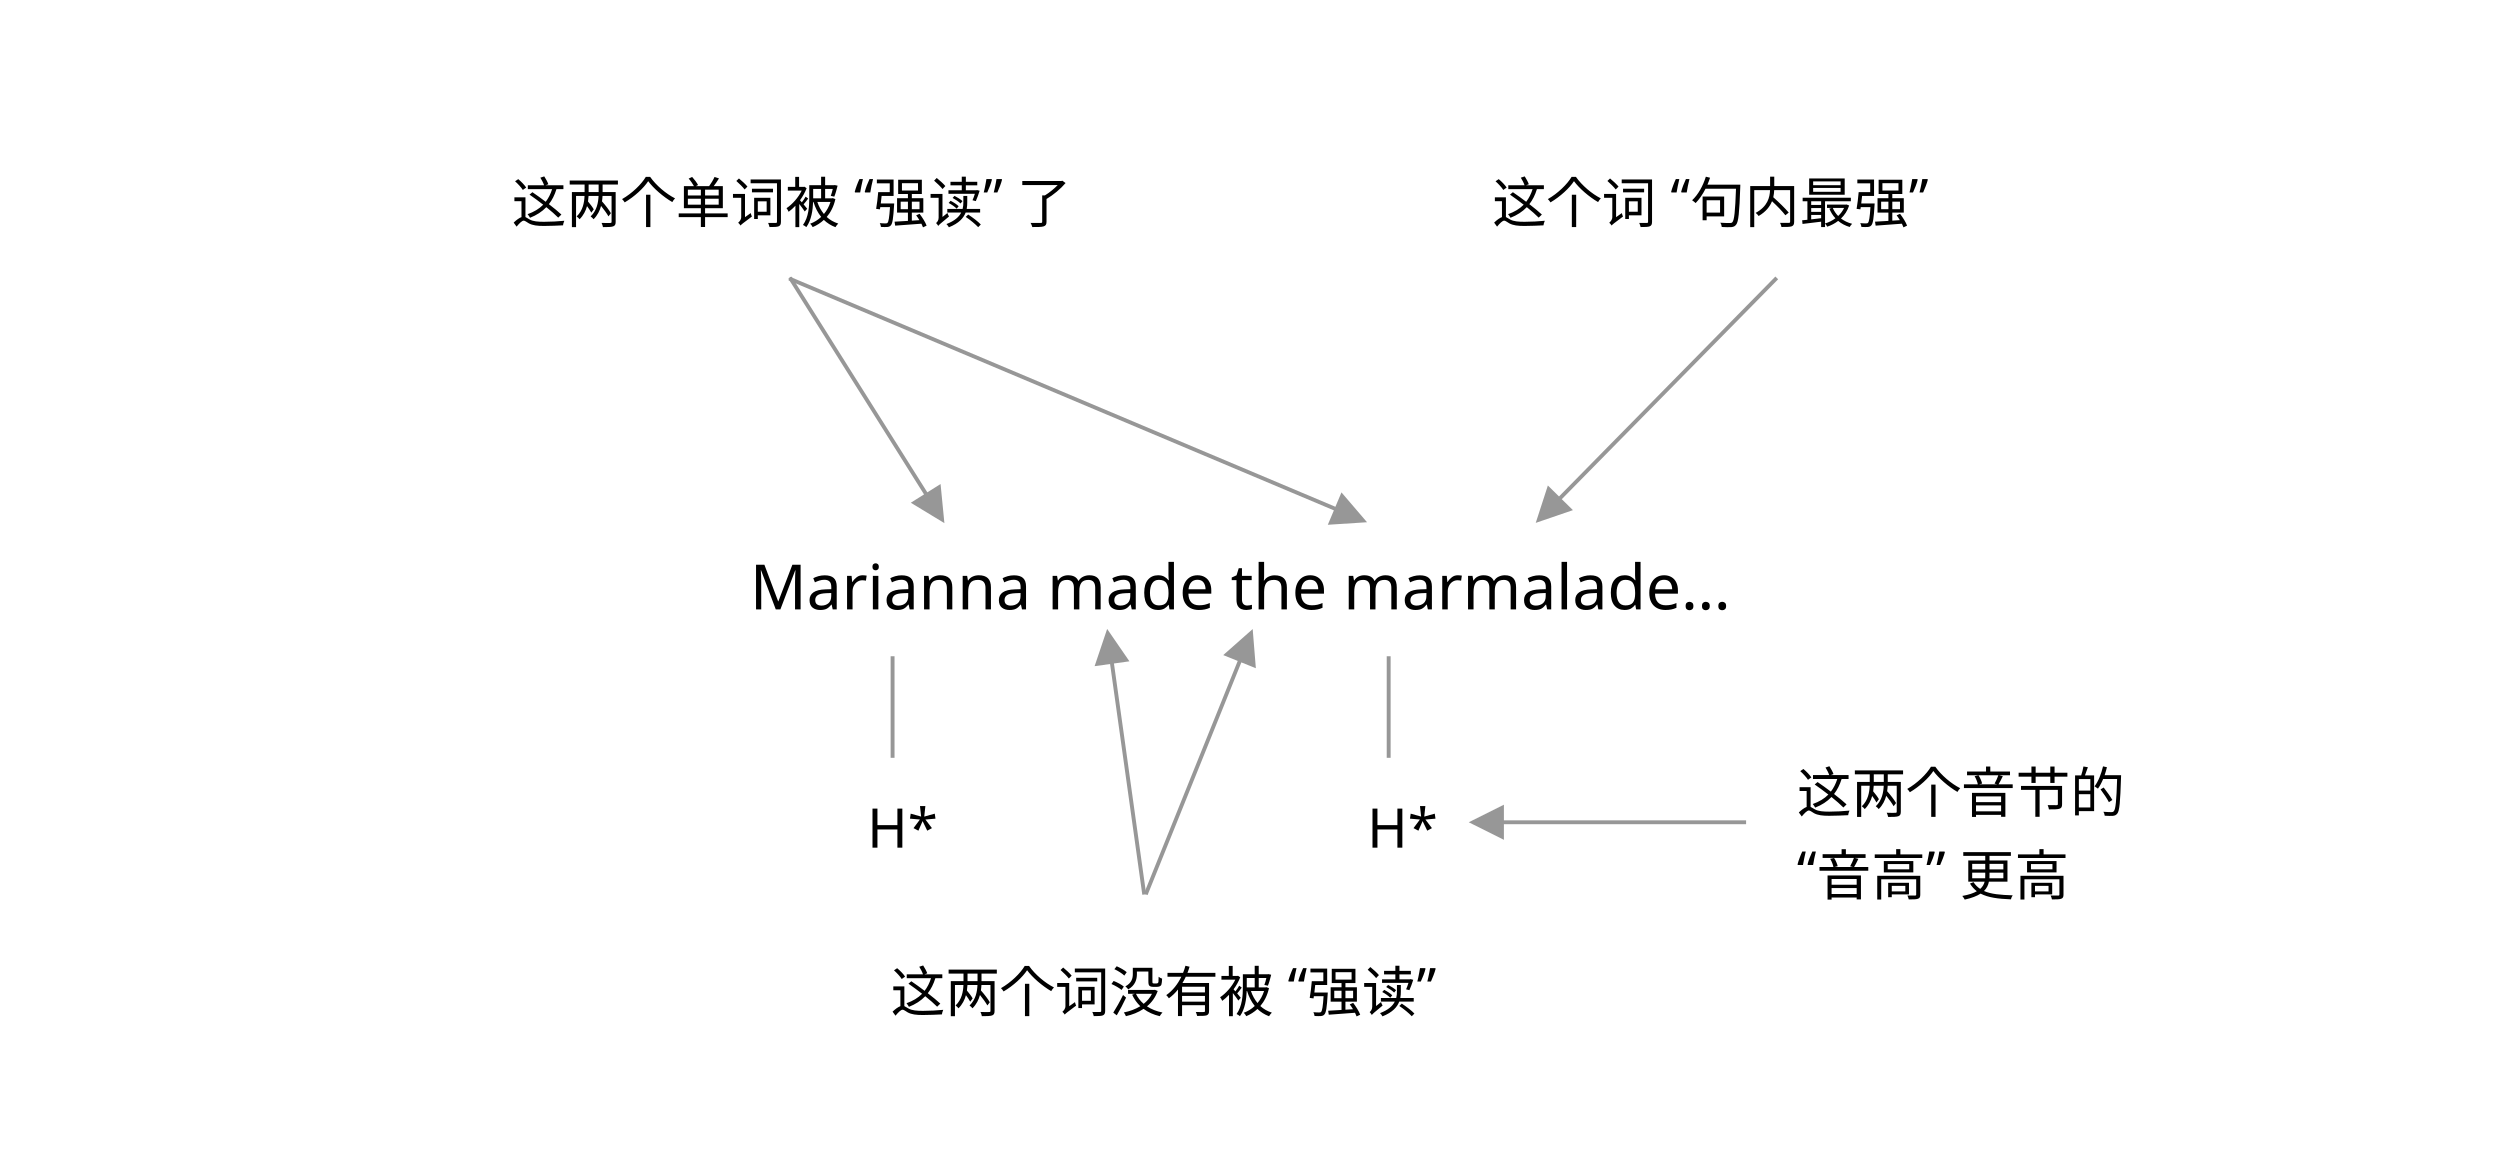
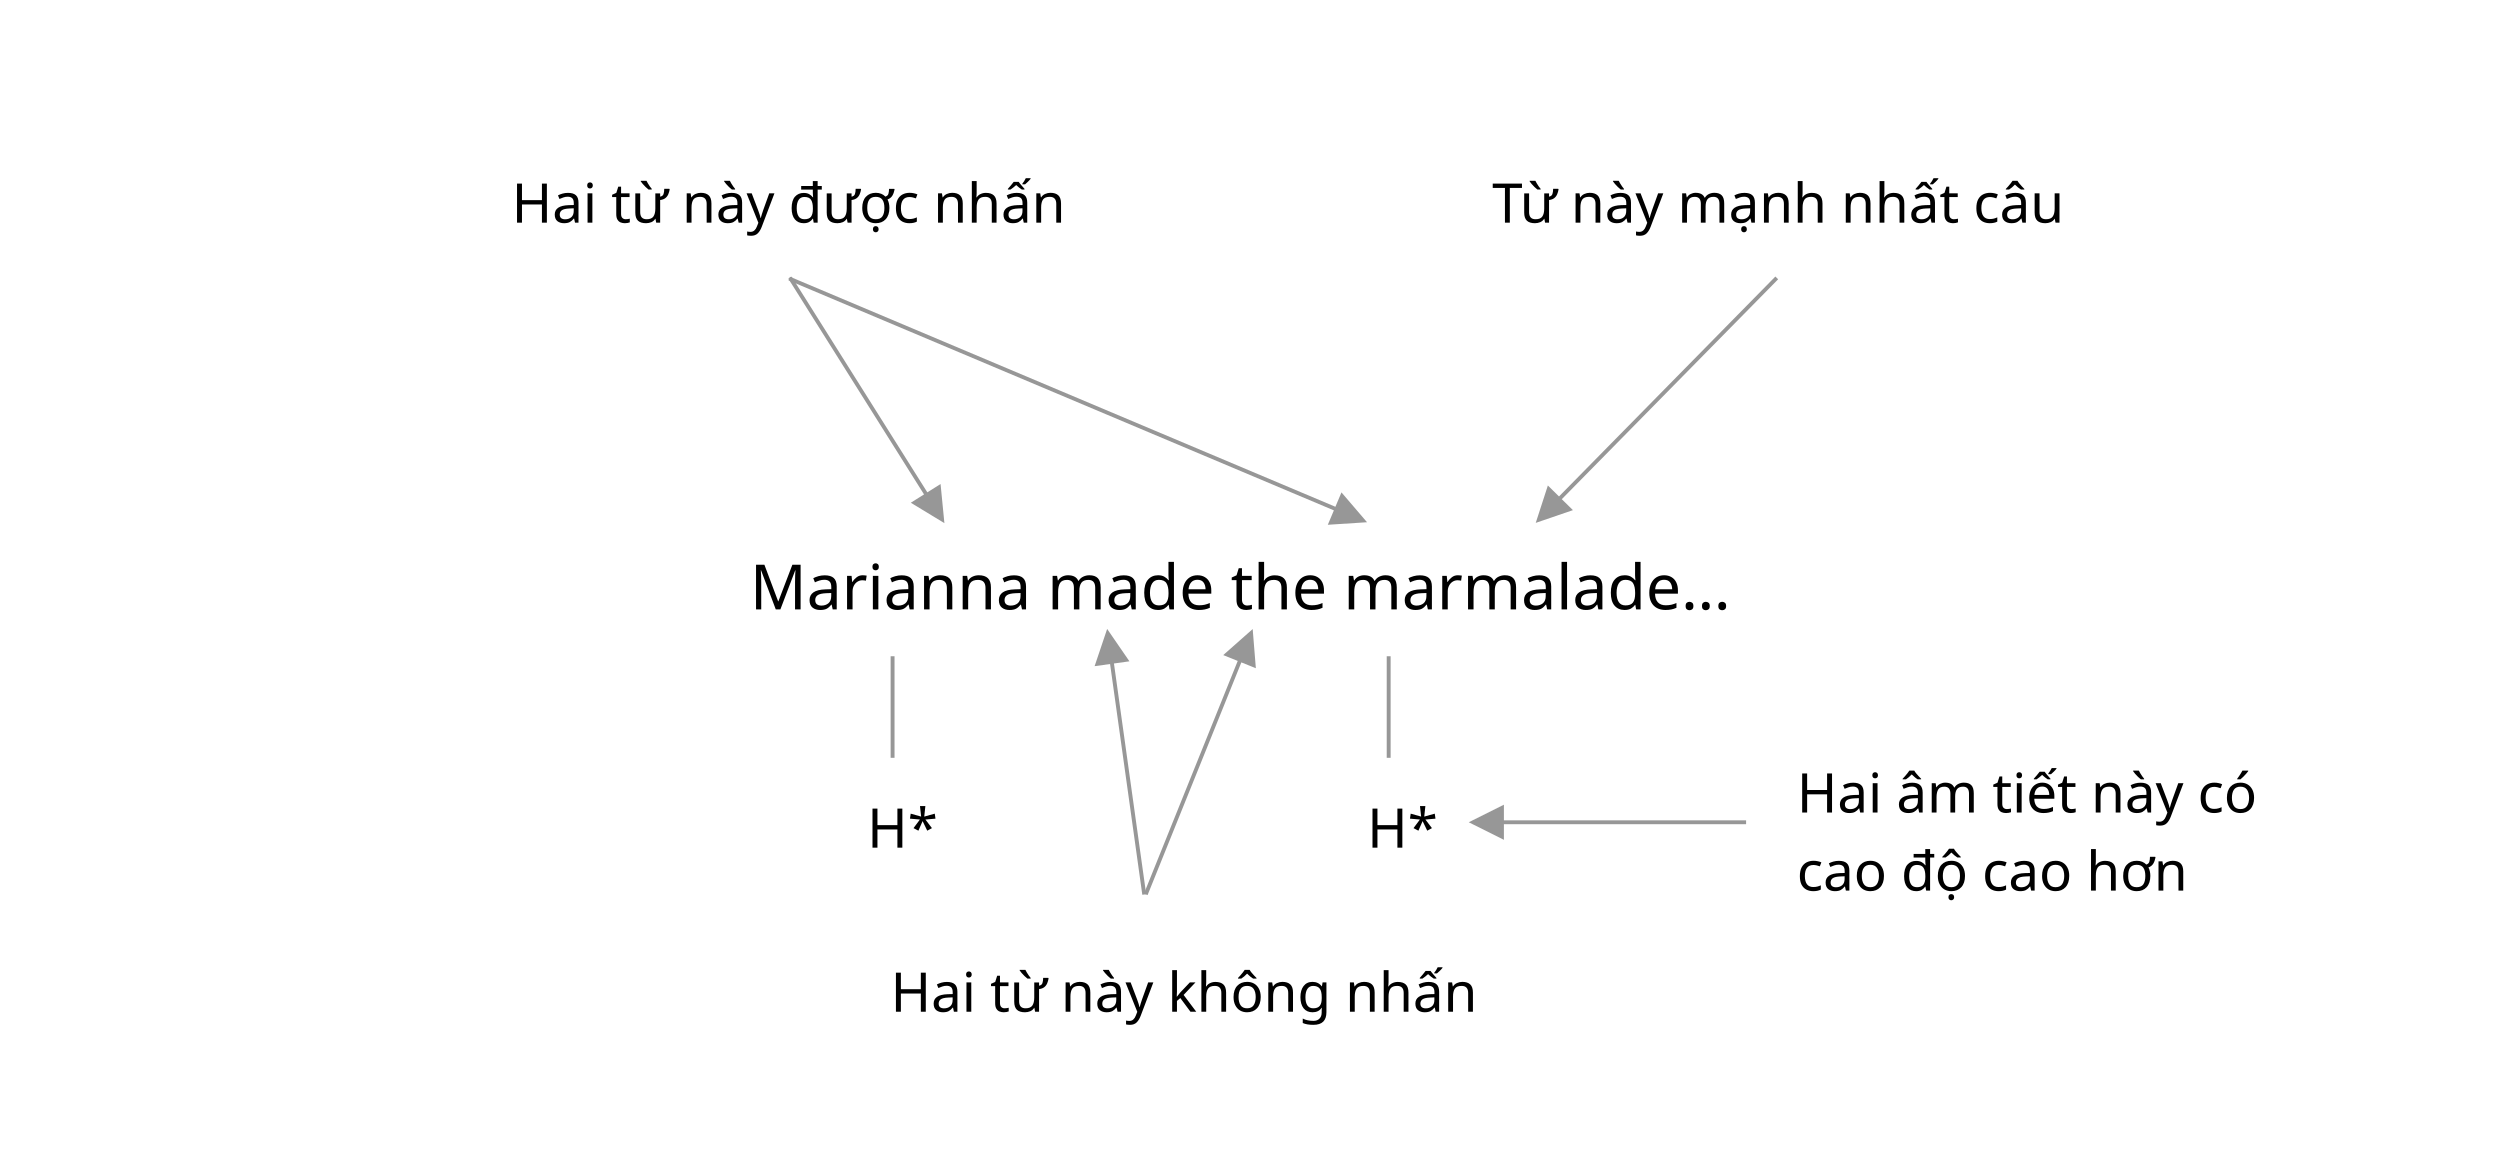
<svg xmlns="http://www.w3.org/2000/svg" width="640px" height="300px" viewBox="0 0 640 300" version="1.1">
  <g id="nuclear-accented-words" stroke="none" stroke-width="1" fill="none" fill-rule="evenodd">
    <g id="Group" transform="translate(131, 42)">
      <text id="Marianna-made-the-ma" font-family="PingFangSC-Light, PingFang SC" font-size="16" font-weight="300" fill="#000000">
        <tspan x="61" y="114">Marianna made the marmalade…</tspan>
      </text>
-       <text id="这两个单词被-“强读”-了" font-family="PingFangSC-Regular, PingFang SC" font-size="14" font-weight="normal" fill="#000000">
-         <tspan x="0" y="15">这两个单词被 “强读” 了</tspan>
+       <text id="two-words-are-stressed" font-family="PingFangSC-Regular, PingFang SC" font-size="14" font-weight="normal" fill="#000000">
+         <tspan x="0" y="15">Hai từ này được nhấn</tspan>
      </text>
      <path id="Line" d="M71.657,28.811 L71.923,29.234 L106.397,84.039 L109.783,81.909 L110.766,91.923 L102.165,86.701 L105.551,84.571 L71.077,29.766 L70.811,29.343 L71.657,28.811 Z" fill="#979797" fill-rule="nonzero" />
      <path id="Line-Copy" d="M71.234,28.845 L71.694,29.039 L210.862,87.735 L212.417,84.05 L218.961,91.694 L208.919,92.343 L210.473,88.657 L71.306,29.961 L70.845,29.766 L71.234,28.845 Z" fill="#979797" fill-rule="nonzero" />
      <path id="Line-Copy-4" d="M161.432,119.016 L162.423,119.155 L162.354,119.65 L154.171,178.231 L158.133,178.785 L152.431,187.076 L149.219,177.54 L153.181,178.092 L161.363,119.511 L161.432,119.016 Z" transform="translate(157.3999, 153.0403) scale(1, -1) translate(-157.3999, -153.0403)" fill="#979797" fill-rule="nonzero" />
      <path id="Line-Copy-3" d="M162.777,118.93 L162.964,119.394 L186.786,178.509 L190.497,177.015 L189.687,187.044 L182.149,180.379 L185.859,178.883 L162.036,119.768 L161.849,119.304 L162.777,118.93 Z" transform="translate(175.7584, 153.0403) scale(1, -1) translate(-175.7584, -153.0403)" fill="#979797" fill-rule="nonzero" />
      <path id="Line-Copy-2" d="M323.494,28.793 L324.207,29.494 L323.856,29.851 L268.817,85.791 L271.669,88.597 L262.149,91.856 L265.254,82.285 L268.105,85.089 L323.144,29.149 L323.494,28.793 Z" fill="#979797" fill-rule="nonzero" />
      <path id="Line-Copy-5" d="M254,164 L254,168 L316,168 L316,169 L254,169 L254,173 L245,168.5 L254,164 Z" fill="#979797" fill-rule="nonzero" />
-       <text id="这个词-“句内最强”" font-family="PingFangSC-Regular, PingFang SC" font-size="14" font-weight="normal" fill="#000000">
-         <tspan x="251" y="15">这个词 “句内最强”</tspan>
+       <text id="strongest-word-in-sentence" font-family="PingFangSC-Regular, PingFang SC" font-size="14" font-weight="normal" fill="#000000">
+         <tspan x="251" y="15">Từ này mạnh nhất câu</tspan>
      </text>
-       <text id="这两个词没有被-“强读”" font-family="PingFangSC-Regular, PingFang SC" font-size="14" font-weight="normal" fill="#000000">
-         <tspan x="97" y="217">这两个词没有被 “强读”</tspan>
+       <text id="two-words-are-not-stressed" font-family="PingFangSC-Regular, PingFang SC" font-size="14" font-weight="normal" fill="#000000">
+         <tspan x="97" y="217">Hai từ này không nhấn</tspan>
      </text>
      <line x1="97.5" y1="126.5" x2="97.5" y2="151.5" id="Line-2" stroke="#979797" stroke-linecap="square" />
      <text id="H*" font-family="STKaiti" font-size="14" font-weight="normal" fill="#000000">
        <tspan x="91" y="175">H*</tspan>
      </text>
      <line x1="224.5" y1="126.5" x2="224.5" y2="151.5" id="Line-2-Copy" stroke="#979797" stroke-linecap="square" />
      <text id="H*-Copy" font-family="STKaiti" font-size="14" font-weight="normal" fill="#000000">
        <tspan x="219" y="175">H*</tspan>
      </text>
-       <text id="这两个音节的-“音高”-更高" font-family="PingFangSC-Regular, PingFang SC" font-size="14" font-weight="normal" fill="#000000">
-         <tspan x="329" y="166">这两个音节的</tspan>
-         <tspan x="329" y="186">“音高” 更高 </tspan>
+       <text id="two-syllables-have-higher-pitch" font-family="PingFangSC-Regular, PingFang SC" font-size="14" font-weight="normal" fill="#000000">
+         <tspan x="329" y="166">Hai âm tiết này có</tspan>
+         <tspan x="329" y="186">cao độ cao hơn</tspan>
      </text>
    </g>
  </g>
</svg>
